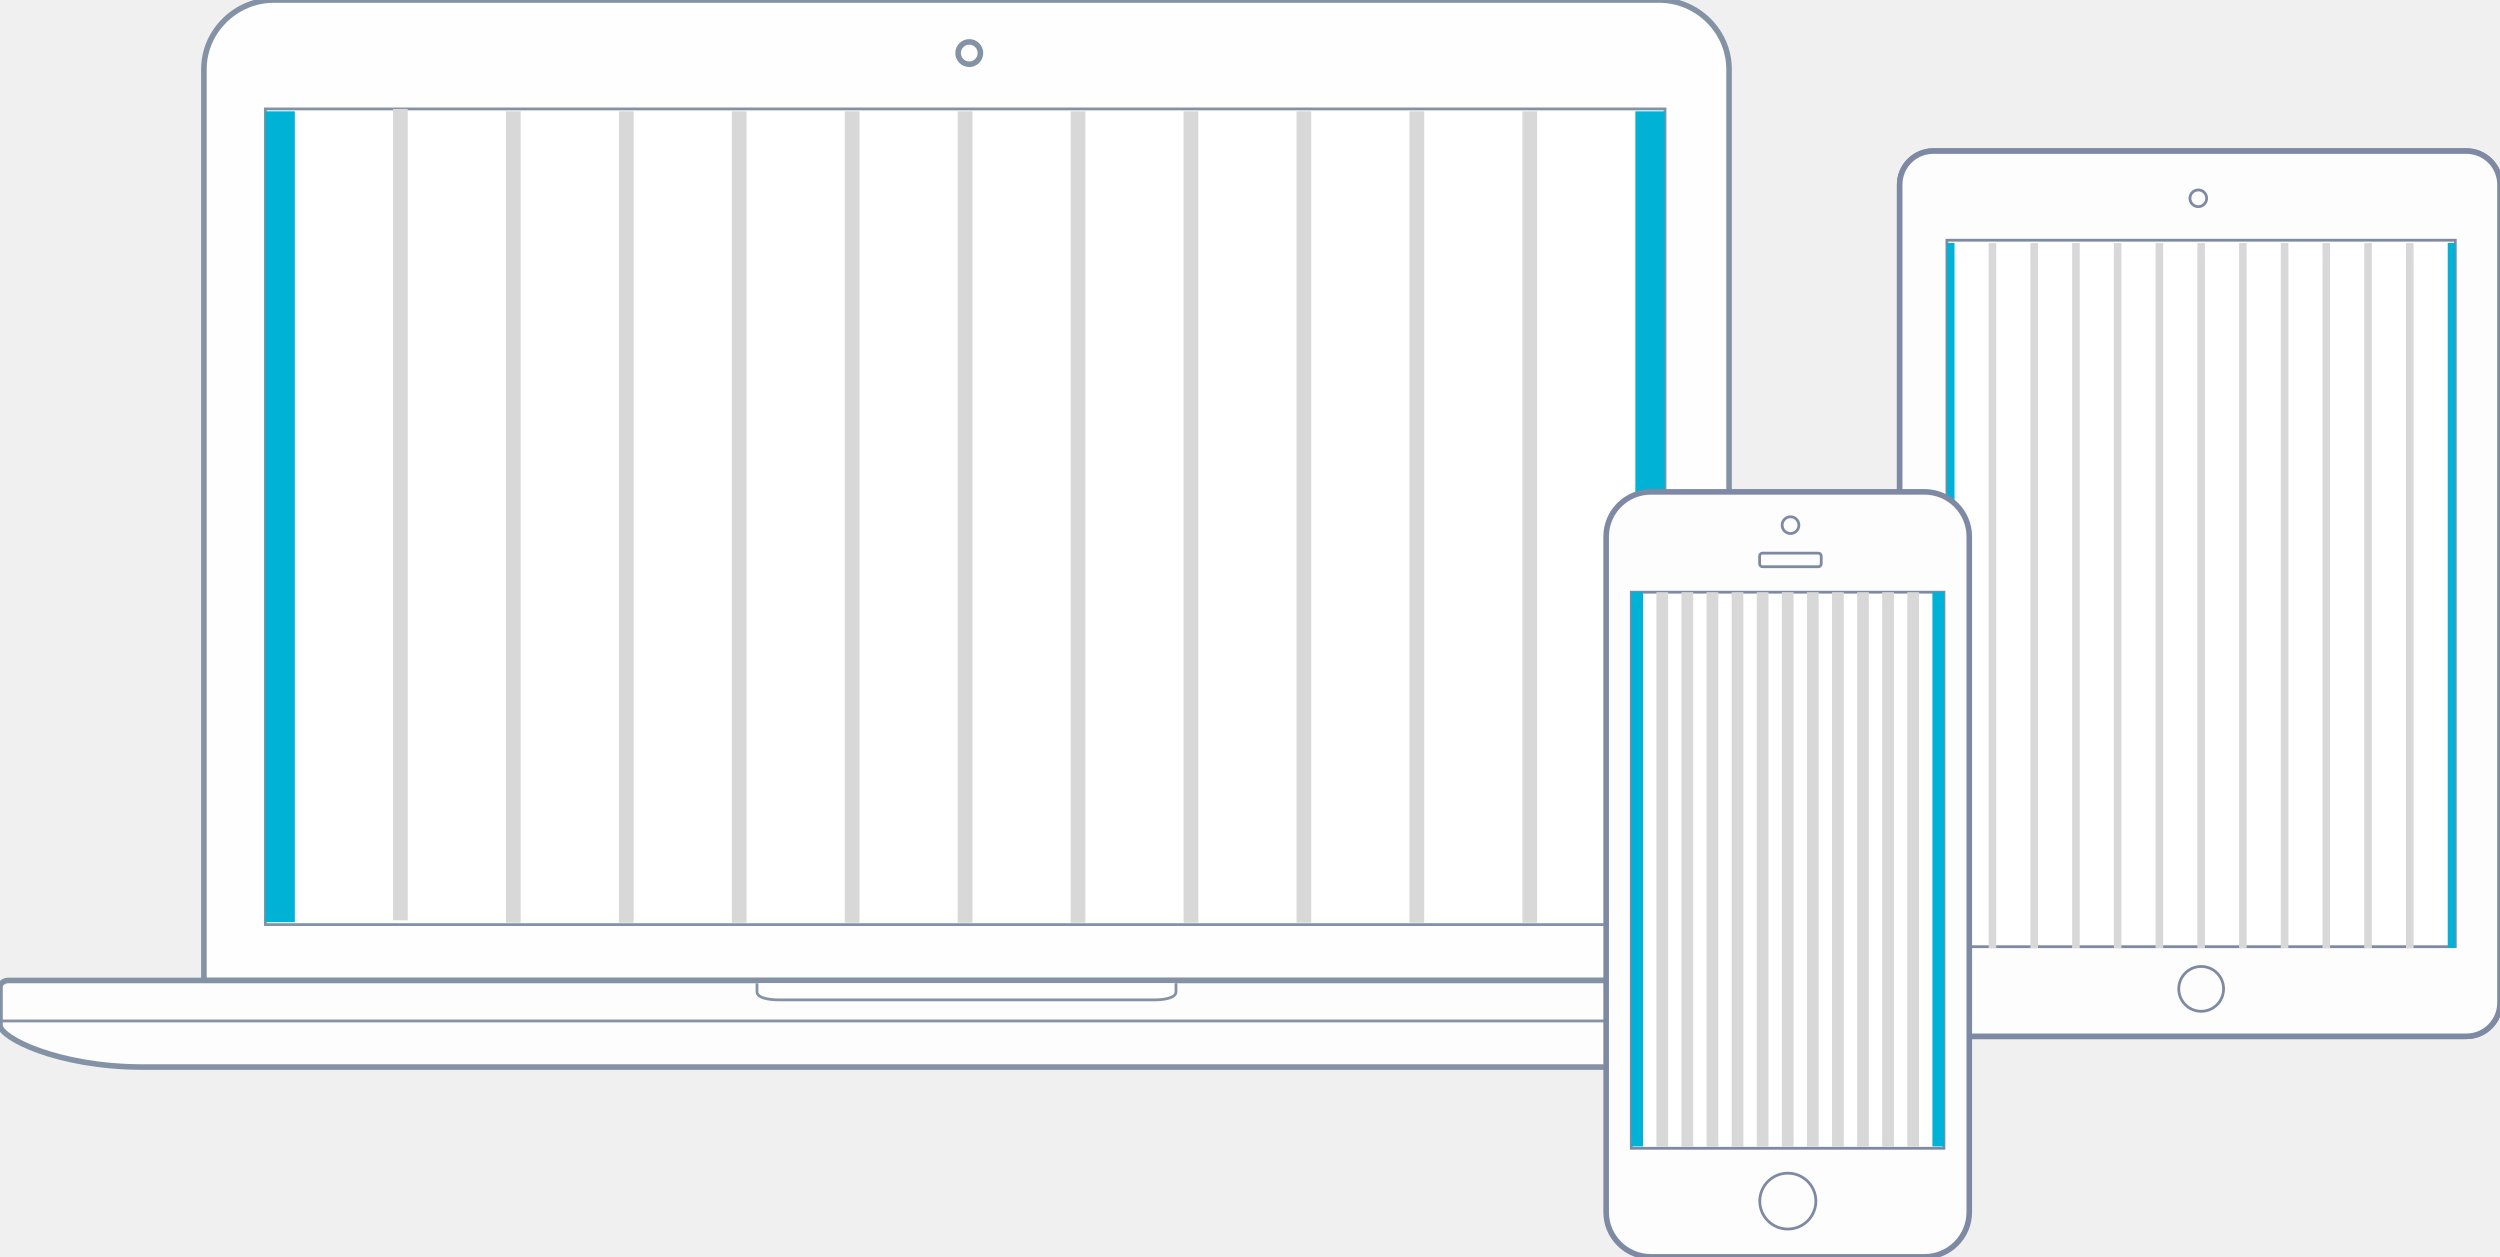
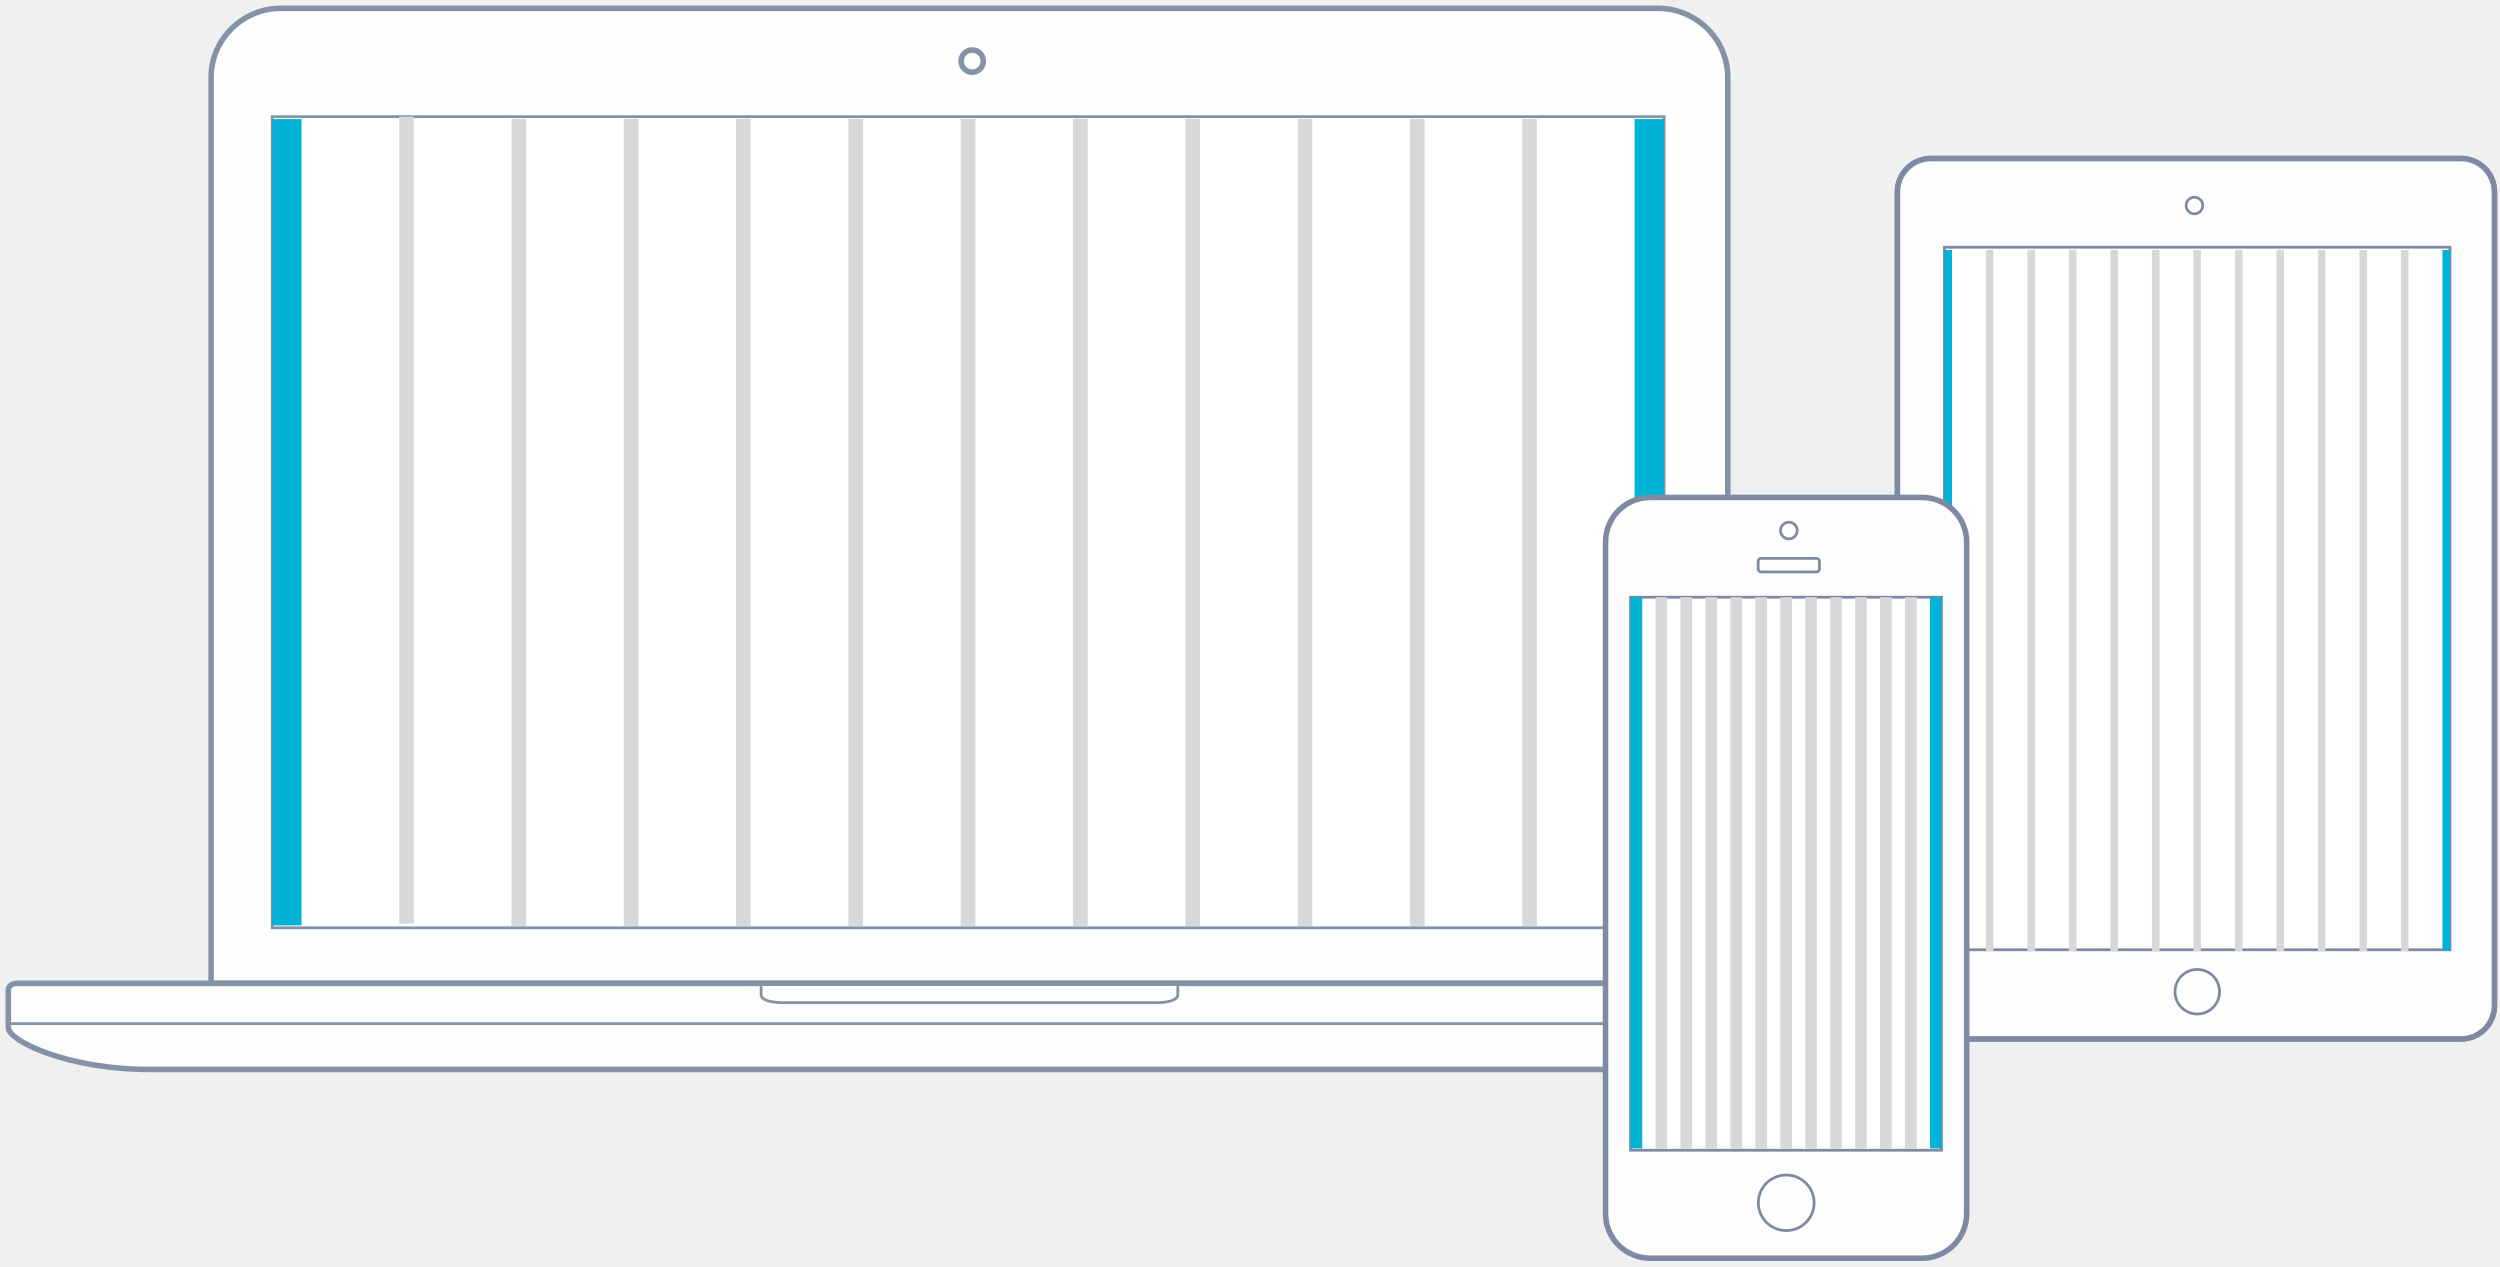
- <svg xmlns="http://www.w3.org/2000/svg" viewBox="0 0 895 450">
+ <svg xmlns="http://www.w3.org/2000/svg" viewBox="0 0 900 456">
  <g fill="none" fill-rule="evenodd">
-     <g transform="translate(680 54)" stroke="#7E89A3">
+     <g transform="translate(683 57)" stroke="#7E89A3">
      <path d="M202.986 317H12.097C5.462 317 .083 311.623.083 304.99V12.093C.083 5.46 5.461.083 12.097.083h190.889C209.622.083 215 5.46 215 12.093V304.99c0 6.633-5.378 12.01-12.014 12.01z" stroke-width="2" fill="#FDFDFD" />
      <path d="M202.986 317H12.097C5.462 317 .083 311.623.083 304.99V12.093C.083 5.46 5.461.083 12.097.083h190.889C209.622.083 215 5.46 215 12.093V304.99c0 6.633-5.378 12.01-12.014 12.01z" stroke-width="2" fill="#FDFDFD" />
      <path fill="#FFF" d="M17 32h181.999v252.917H17z" />
      <circle cx="108.021" cy="300.021" r="8.021" />
      <circle cx="106.99" cy="16.99" r="2.99" />
    </g>
-     <g stroke="#8492A5">
+     <g stroke="#8492A5" transform="translate(3 3)">
      <path d="M594 0H98C84.504 0 73 11.074 73 24.79v326.238h546V24.79C619 11.073 607.537 0 594 0z" stroke-width="2" fill="#FEFEFE" />
      <circle stroke-width="2" cx="347" cy="19" r="4" />
      <path d="M640.812 382.01H51.288C20.641 382.01 0 371.494 0 367.022v-13.594C0 352.084 1.335 351 2.995 351h686.109c1.662 0 2.999 1.084 2.999 2.428v14.129c-.007 3.535-15.991 14.453-51.291 14.453z" stroke-width="2" fill="#FDFDFD" />
      <path d="M.5 365.5h689.743" />
-       <path fill="#FFF" d="M95 39h501.074v292.009H95zm326 313v3.087c0 2.201-4.333 2.866-7.613 2.866H278.815c-3.45 0-7.815-.664-7.815-2.866V352" />
+       <path fill="#FFF" d="M95 39h501.074v292.009H95zM421 352v3.087c0 2.201-4.333 2.866-7.613 2.866H278.815c-3.45 0-7.815-.664-7.815-2.866V352" />
    </g>
-     <path fill="#D8D8D8" d="M711.94 87h2.716v252.411h-2.716zm149.403 0h2.716v252.411h-2.716zm-14.94 0h2.716v252.411h-2.716zm-14.94 0h2.716v252.411h-2.716zm-14.941 0h2.716v252.411h-2.716zm-14.94 0h2.716v252.411h-2.716zm-14.94 0h2.716v252.411h-2.716zm-14.941 0h2.716v252.411h-2.716zm-14.94 0h2.716v252.411h-2.716zm-14.94 0h2.716v252.411h-2.716zm-14.94 0h2.716v252.411h-2.716z" />
-     <path fill="#00B2D6" d="M697 87h2.716v252.254H697zm179.284 0H879v252.254h-2.716z" />
-     <path fill="#D8D8D8" d="M140.705 39h5.274v290.464h-5.274zm40.432.859h5.274v290.464h-5.274zm40.431 0h5.274v290.464h-5.274zm40.432 0h5.274v290.464H262zm40.432 0h5.274v290.464h-5.274zm40.431 0h5.274v290.464h-5.274zm80.863 0H429v290.464h-5.274zm40.432 0h5.274v290.464h-5.274zm40.431 0h5.274v290.464h-5.274zm-121.294 0h5.274v290.464h-5.274zm161.726 0h5.274v290.464h-5.274z" />
-     <path fill="#00B2D6" d="M95 39.859h10.547v290.282H95zm490.453 0H596v290.282h-10.547z" />
-     <g transform="translate(575 176)" stroke="#7E89A3">
+     <path fill="#D8D8D8" d="M714.94 90h2.716v252.411h-2.716zM864.343 90h2.716v252.411h-2.716zM849.403 90h2.716v252.411h-2.716zM834.463 90h2.716v252.411h-2.716zM819.522 90h2.716v252.411h-2.716zM804.582 90h2.716v252.411h-2.716zM789.642 90h2.716v252.411h-2.716zM774.701 90h2.716v252.411h-2.716zM759.761 90h2.716v252.411h-2.716zM744.821 90h2.716v252.411h-2.716zM729.881 90h2.716v252.411h-2.716z" />
+     <path fill="#00B2D6" d="M700 90h2.716v252.254H700zM879.284 90H882v252.254h-2.716z" />
+     <g>
+       <path fill="#D8D8D8" d="M143.705 42h5.274v290.464h-5.274zM184.137 42.859h5.274v290.464h-5.274zM224.568 42.859h5.274v290.464h-5.274zM265 42.859h5.274v290.464H265zM305.432 42.859h5.274v290.464h-5.274zM345.863 42.859h5.274v290.464h-5.274zM426.726 42.859H432v290.464h-5.274zM467.158 42.859h5.274v290.464h-5.274zM507.589 42.859h5.274v290.464h-5.274zM386.295 42.859h5.274v290.464h-5.274zM548.021 42.859h5.274v290.464h-5.274z" />
+       <path fill="#00B2D6" d="M98 42.859h10.547v290.282H98zM588.453 42.859H599v290.282h-10.547z" />
+     </g>
+     <g transform="translate(578 179)" stroke="#7E89A3">
      <path d="M130 257.964c0 8.833-7.191 15.992-16.062 15.992H16.063c-8.871 0-16.062-7.159-16.062-15.992V16.073C.001 7.24 7.192.081 16.063.081h97.875C122.809.081 130 7.24 130 16.073v241.891z" stroke-width="2" fill="#FDFDFD" />
      <path fill="#FFF" d="M9 36h111.93v199.084H9z" />
      <path d="M77 25.746c0 .635-.439 1.147-.98 1.147H55.918c-.542 0-.98-.513-.98-1.147v-2.58c0-.635.439-1.147.98-1.147H76.02c.541 0 .98.513.98 1.147v2.58z" />
      <circle cx="66" cy="12" r="3" />
      <ellipse cx="65.04" cy="254.001" rx="10.04" ry="10.001" />
    </g>
    <g>
-       <path fill="#00B2D6" d="M584 212h4.2v198.413H584z" />
-       <path fill="#D8D8D8" d="M592.983 212h4.2v198.537h-4.2zm8.984 0h4.2v198.537h-4.2zm8.983 0h4.2v198.537h-4.2zm8.983 0h4.2v198.537h-4.2zm8.984 0h4.2v198.537h-4.2zm8.983 0h4.2v198.537h-4.2zm8.983 0h4.2v198.537h-4.2zm8.984 0h4.2v198.537h-4.2zm8.983 0h4.2v198.537h-4.2zm8.983 0h4.2v198.537h-4.2zm8.984 0h4.2v198.537h-4.2z" />
-       <path fill="#00B2D6" d="M691.8 212h4.2v198.413h-4.2z" />
+       <path fill="#00B2D6" d="M587 215h4.2v198.413H587z" />
+       <path fill="#D8D8D8" d="M595.983 215h4.2v198.537h-4.2zM604.967 215h4.2v198.537h-4.2zM613.95 215h4.2v198.537h-4.2zM622.933 215h4.2v198.537h-4.2zM631.917 215h4.2v198.537h-4.2zM640.9 215h4.2v198.537h-4.2zM649.883 215h4.2v198.537h-4.2zM658.867 215h4.2v198.537h-4.2zM667.85 215h4.2v198.537h-4.2zM676.833 215h4.2v198.537h-4.2zM685.817 215h4.2v198.537h-4.2z" />
+       <path fill="#00B2D6" d="M694.8 215h4.2v198.413h-4.2z" />
    </g>
  </g>
</svg>
